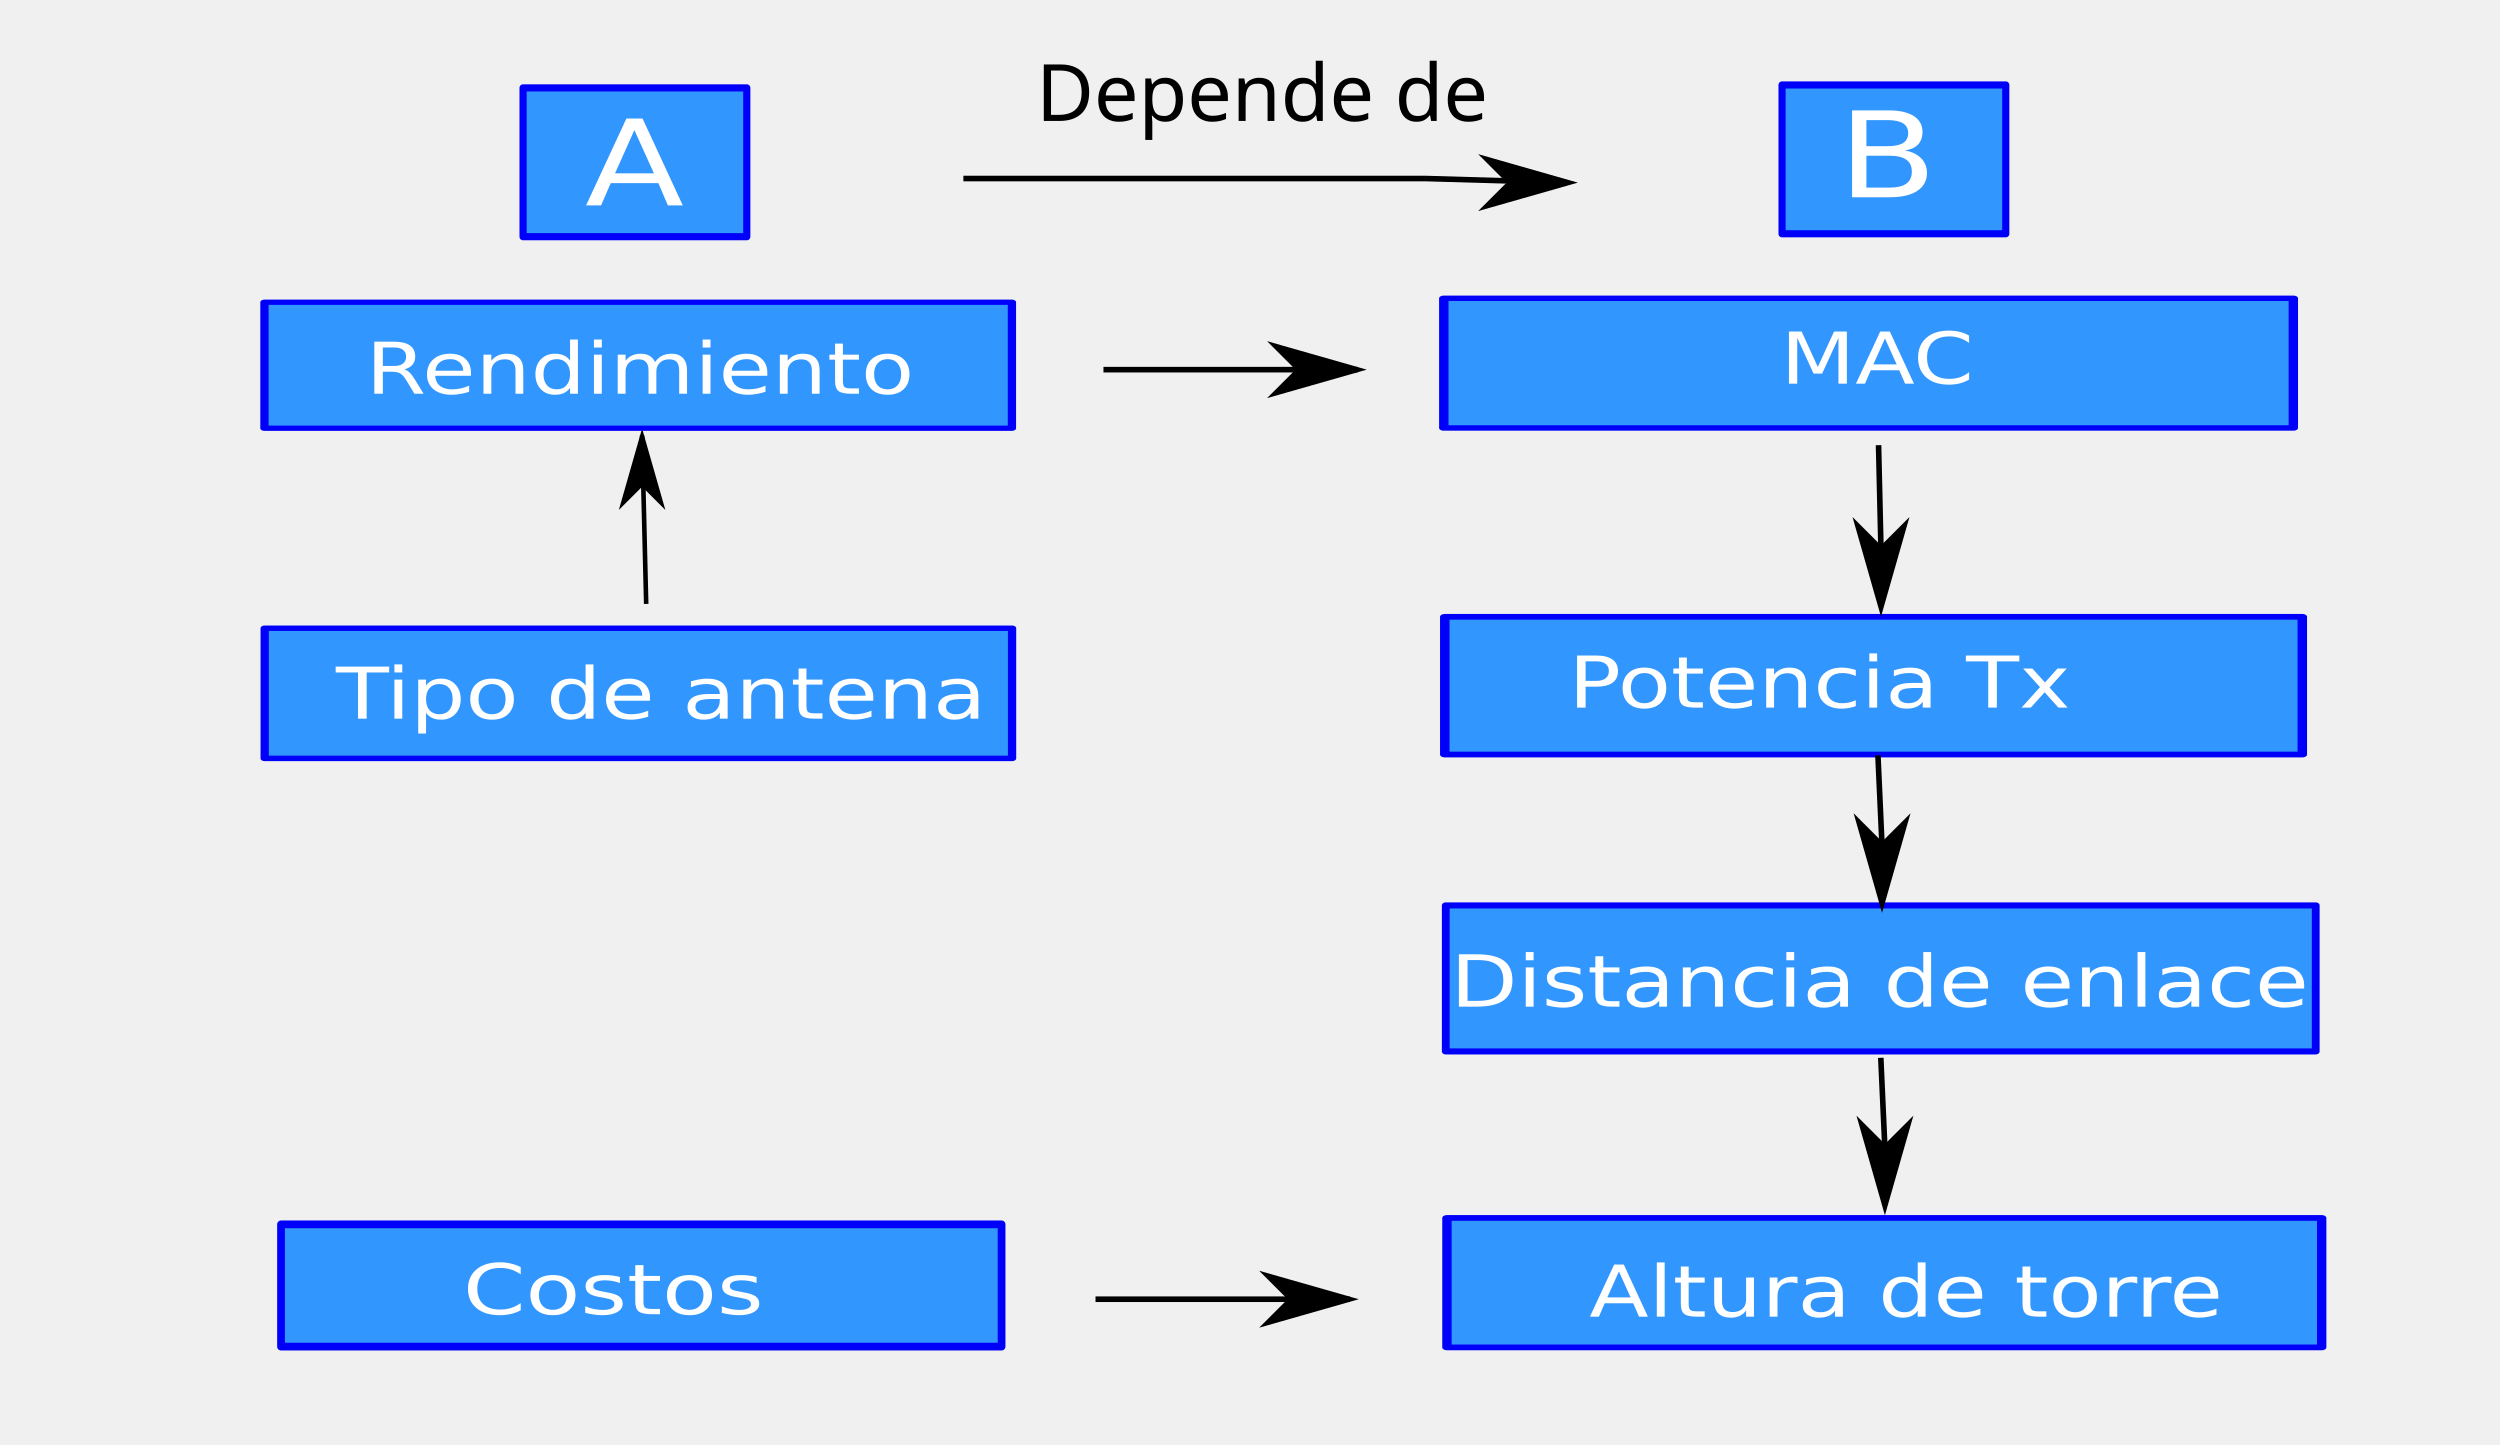
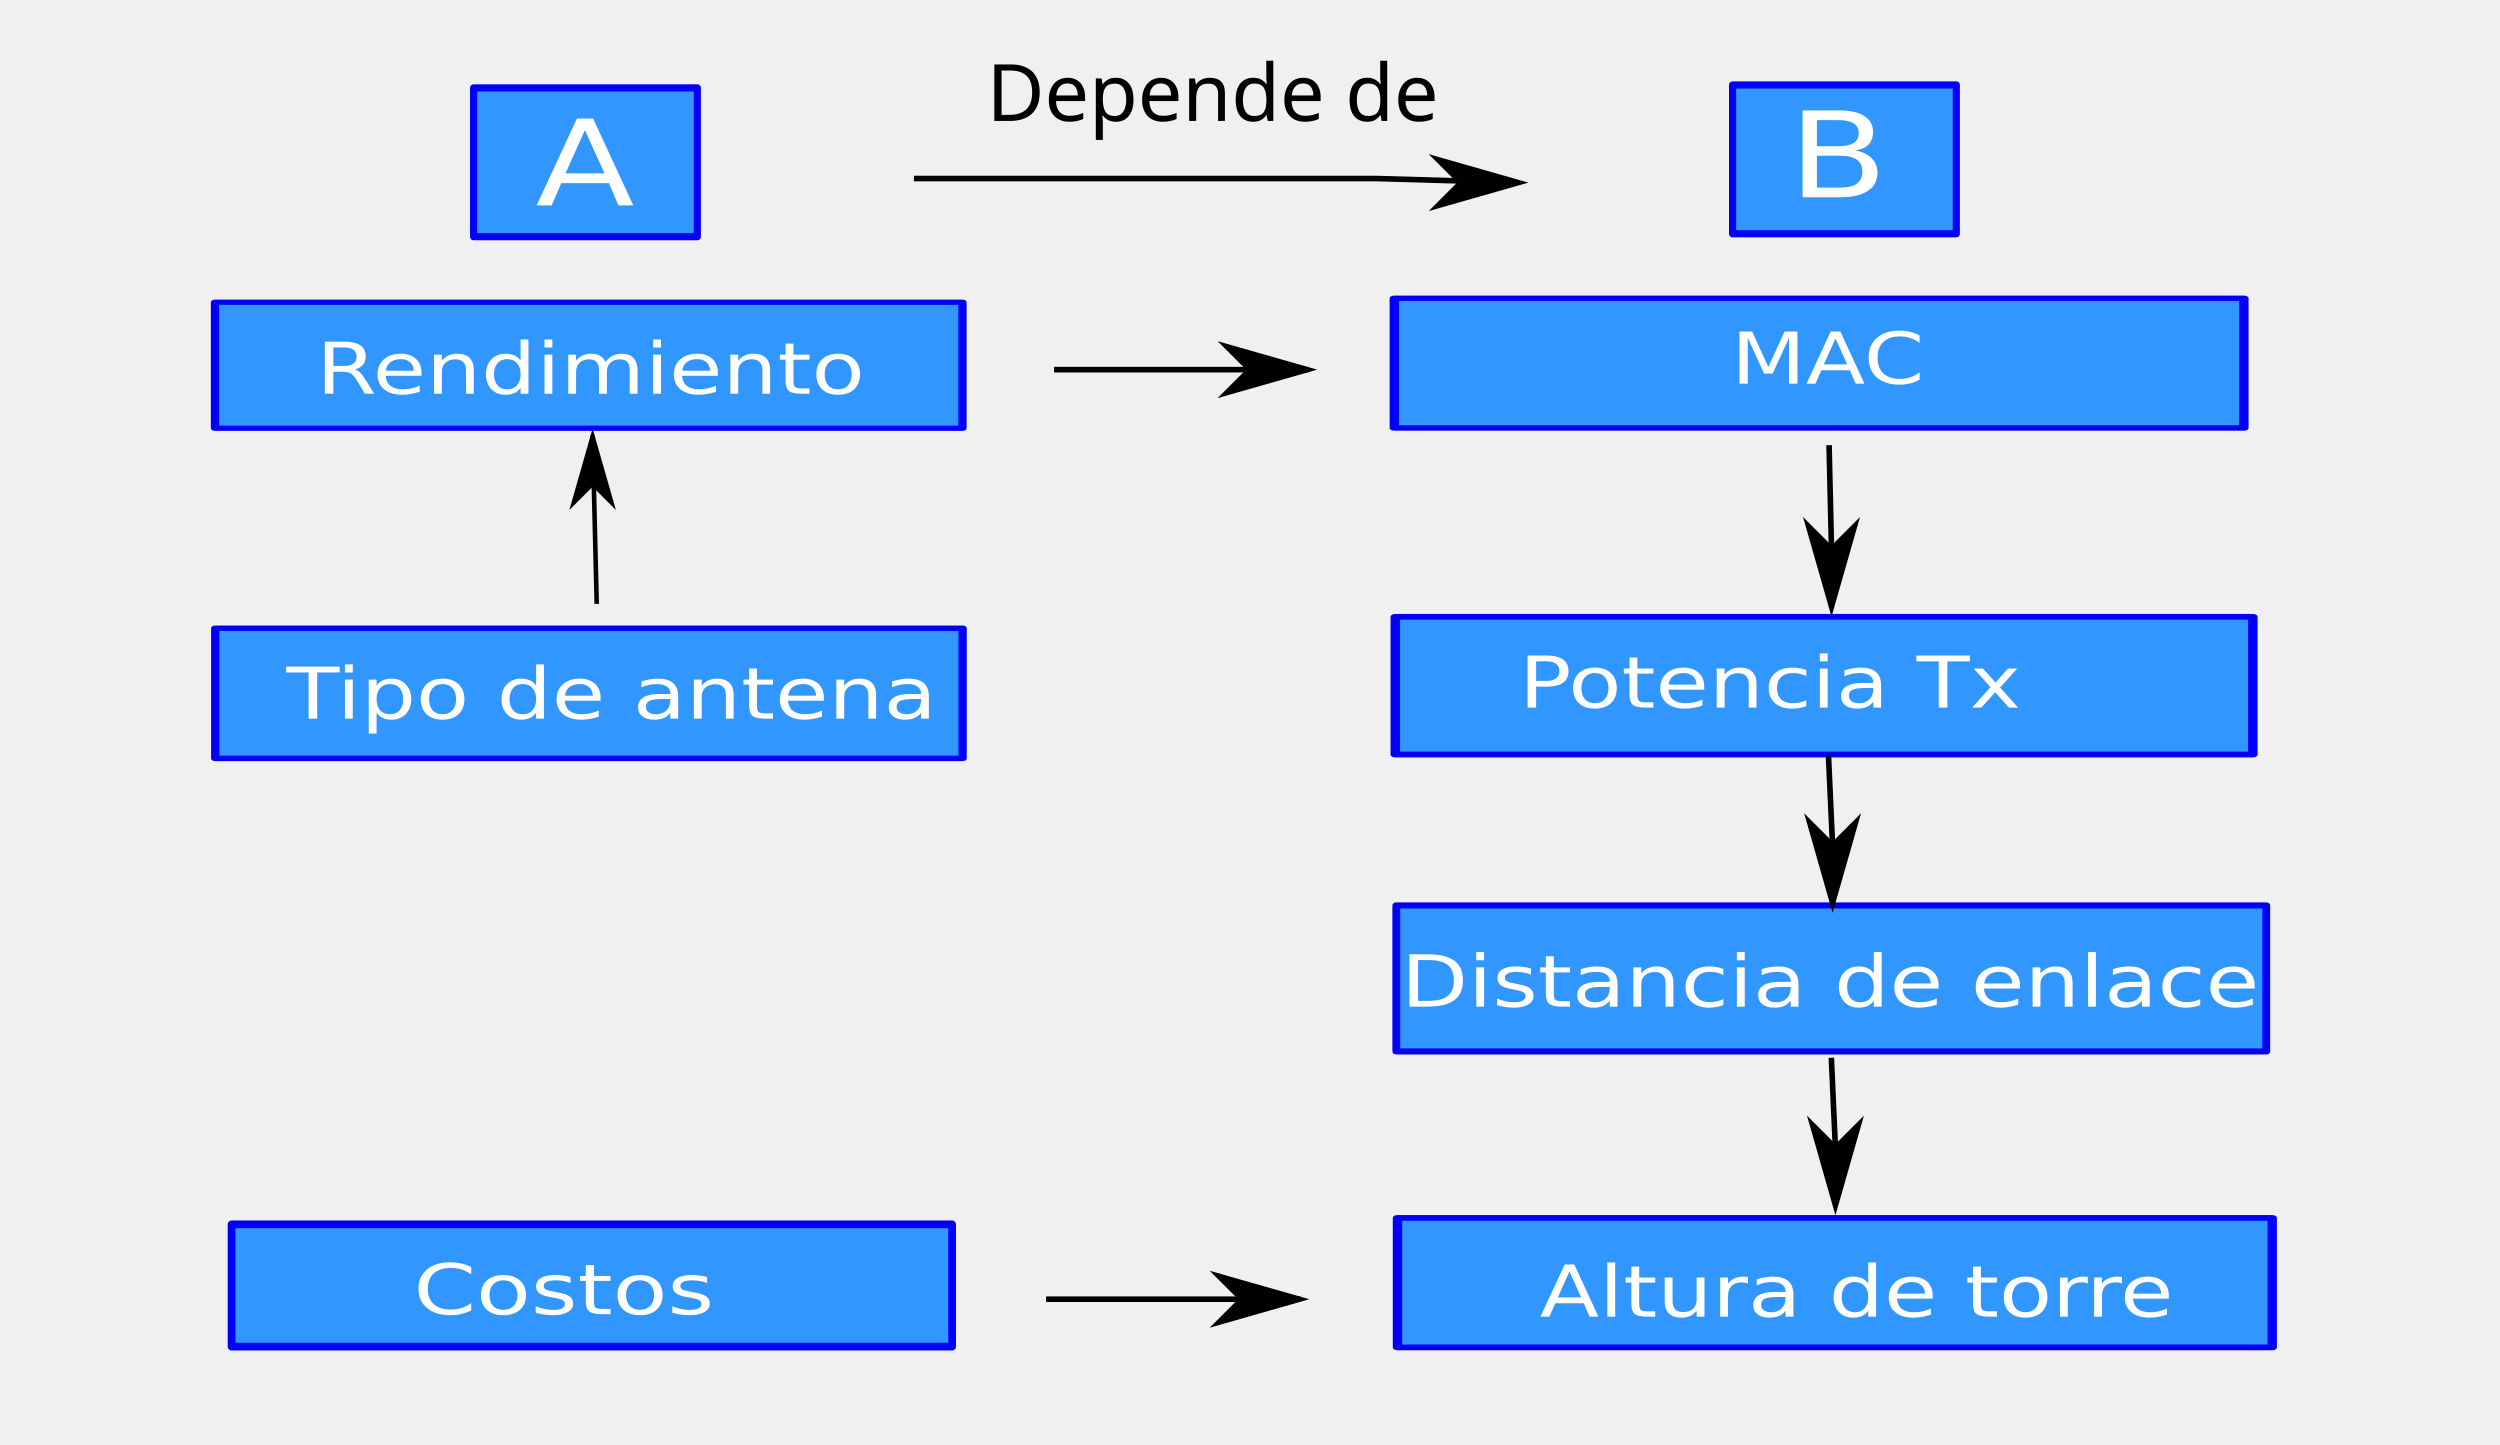
<svg xmlns="http://www.w3.org/2000/svg" version="1.1" id="svg2" xml:space="preserve" width="505.359" height="292.086" viewBox="0 0 505.359 292.086">
  <defs id="defs6" />
  <g id="g10" transform="matrix(1.333333,0,0,1.333333,0,1.0635496e-5)">
    <g id="g12">
-       <g id="g14" transform="translate(46.5,-15)">
+       <g id="g14" transform="translate(39,-15)">
        <path d="M 51.467,106.558 50.844,81.016 v 0.304" style="fill:none;stroke:#000000;stroke-width:0.695;stroke-linecap:butt;stroke-linejoin:miter;stroke-miterlimit:4;stroke-dasharray:none;stroke-opacity:1" id="path16" />
      </g>
-       <g id="g18" transform="rotate(90,30.75,15.75)">
+       <g id="g18" transform="rotate(90,27,12)">
        <path d="m 88.27,-50.844 2.777,-2.781 -9.727,2.781 9.727,2.778 z" style="fill:#000000;fill-opacity:1;fill-rule:evenodd;stroke:#000000;stroke-width:0.741;stroke-linecap:butt;stroke-linejoin:miter;stroke-miterlimit:4;stroke-dasharray:none;stroke-opacity:1" id="path20" />
      </g>
-       <g id="g30" transform="matrix(1.002242,0,0,0.6347141,38.87053,14.7616)">
+       <g id="g30" transform="matrix(1.002242,0,0,0.6347141,31.37053,14.7616)">
        <path d="m 1.219,48.938 h 113.07 v 30.09 H 1.219 Z" style="fill:#3296ff;fill-opacity:1;fill-rule:nonzero;stroke:#0000fa;stroke-width:1.253;stroke-linecap:round;stroke-linejoin:round;stroke-miterlimit:4;stroke-dasharray:none;stroke-opacity:1" id="path32" />
      </g>
-       <g id="g34" transform="translate(-28.5,1.5)">
+       <g id="g34" transform="translate(-36,1.5)">
        <path d="m 107.801,11.824 h 33.918 v 22.562 h -33.918 z" style="fill:#3296ff;fill-opacity:1;fill-rule:nonzero;stroke:#0000fa;stroke-width:1.084;stroke-linecap:round;stroke-linejoin:round;stroke-miterlimit:4;stroke-dasharray:none;stroke-opacity:1" id="path36" />
      </g>
-       <g id="g38" transform="translate(37.5)">
+       <g id="g38" transform="translate(30)">
        <path d="M 232.672,12.879 H 266.59 V 35.441 H 232.672 Z" style="fill:#3296ff;fill-opacity:1;fill-rule:nonzero;stroke:#0000fa;stroke-width:1.084;stroke-linecap:round;stroke-linejoin:round;stroke-miterlimit:4;stroke-dasharray:none;stroke-opacity:1" id="path40" />
      </g>
-       <text transform="scale(1.102248,0.9072372)" style="font-variant:normal;font-weight:normal;font-size:19.902px;font-family:'DejaVu Sans';-inkscape-font-specification:DejaVuSans;writing-mode:lr-tb;fill:#ffffff;fill-opacity:1;fill-rule:nonzero;stroke:none;stroke-width:0.907" id="text46" x="80.456" y="34.323">
-         <tspan x="80.456" y="34.323" id="tspan42" style="stroke-width:0.907">A</tspan>
-         <tspan x="157.124" y="33.722" id="tspan44" style="stroke-width:0.907" />
+       <text transform="scale(1.102248,0.9072372)" style="font-variant:normal;font-weight:normal;font-size:19.902px;font-family:'DejaVu Sans';-inkscape-font-specification:DejaVuSans;writing-mode:lr-tb;fill:#ffffff;fill-opacity:1;fill-rule:nonzero;stroke:none;stroke-width:0.907" id="text46" x="73.652" y="34.323">
+         <tspan x="73.652" y="34.323" id="tspan42" style="stroke-width:0.907">A</tspan>
+         <tspan x="150.32" y="33.722" id="tspan44" style="stroke-width:0.907" />
      </text>
-       <text transform="scale(1.102248,0.9072372)" style="font-variant:normal;font-weight:normal;font-size:11.941px;font-family:'DejaVu Sans';-inkscape-font-specification:DejaVuSans;writing-mode:lr-tb;fill:#ffffff;fill-opacity:1;fill-rule:nonzero;stroke:none;stroke-width:0.907" id="text50" x="50.313" y="65.796">
-         <tspan x="50.313 58.075 65.419 72.977 80.548 83.856 95.487 98.794 106.138 113.697 118.378" y="65.796" id="tspan48" style="stroke-width:0.907">Rendimiento</tspan>
+       <text transform="scale(1.102248,0.9072372)" style="font-variant:normal;font-weight:normal;font-size:11.941px;font-family:'DejaVu Sans';-inkscape-font-specification:DejaVuSans;writing-mode:lr-tb;fill:#ffffff;fill-opacity:1;fill-rule:nonzero;stroke:none;stroke-width:0.907" id="text50" x="43.509" y="65.796">
+         <tspan x="43.509 51.27 58.614 66.173 73.744 77.052 88.682 91.99 99.334 106.893 111.574" y="65.796" id="tspan48" style="stroke-width:0.907">Rendimiento</tspan>
      </text>
-       <g id="g52" transform="matrix(1.149771,0,0,0.6937111,-58.66983,59.62526)">
+       <g id="g52" transform="matrix(1.149771,0,0,0.6937111,-66.16983,59.62526)">
        <path d="m 241.535,48.855 h 113.07 v 30.094 h -113.07 z" style="fill:#3296ff;fill-opacity:1;fill-rule:nonzero;stroke:#0000fa;stroke-width:1.253;stroke-linecap:round;stroke-linejoin:round;stroke-miterlimit:4;stroke-dasharray:none;stroke-opacity:1" id="path54" />
      </g>
-       <text transform="scale(1.102248,0.9072372)" style="font-variant:normal;font-weight:normal;font-size:11.941px;font-family:'DejaVu Sans';-inkscape-font-specification:DejaVuSans;writing-mode:lr-tb;fill:#ffffff;fill-opacity:1;fill-rule:nonzero;stroke:none;stroke-width:0.907" id="text58" x="215.745" y="118.247">
-         <tspan x="215.745 222.528 229.824 234.505 241.849 249.408 255.964 259.271 266.58 270.401 277.685" y="118.247" id="tspan56" style="stroke-width:0.907">Potencia Tx</tspan>
+       <text transform="scale(1.102248,0.9072372)" style="font-variant:normal;font-weight:normal;font-size:11.941px;font-family:'DejaVu Sans';-inkscape-font-specification:DejaVuSans;writing-mode:lr-tb;fill:#ffffff;fill-opacity:1;fill-rule:nonzero;stroke:none;stroke-width:0.907" id="text58" x="208.941" y="118.247">
+         <tspan x="208.941 215.724 223.02 227.701 235.045 242.604 249.159 252.467 259.775 263.596 270.881" y="118.247" id="tspan56" style="stroke-width:0.907">Potencia Tx</tspan>
      </text>
-       <text transform="scale(1.102248,0.9072372)" style="font-variant:normal;font-weight:normal;font-size:11.941px;font-family:'DejaVu Sans';-inkscape-font-specification:DejaVuSans;writing-mode:lr-tb;fill:#ffffff;fill-opacity:1;fill-rule:nonzero;stroke:none;stroke-width:0.907" id="text66" x="236.124" y="71.761">
-         <tspan x="236.124 246.417 254.37" y="71.761" id="tspan64" style="stroke-width:0.907">MAC</tspan>
+       <text transform="scale(1.102248,0.9072372)" style="font-variant:normal;font-weight:normal;font-size:11.941px;font-family:'DejaVu Sans';-inkscape-font-specification:DejaVuSans;writing-mode:lr-tb;fill:#ffffff;fill-opacity:1;fill-rule:nonzero;stroke:none;stroke-width:0.907" id="text66" x="229.32" y="71.761">
+         <tspan x="229.32 239.613 247.566" y="71.761" id="tspan64" style="stroke-width:0.907">MAC</tspan>
      </text>
-       <g id="g68" transform="matrix(1.002098,0,0,0.6557353,39.50344,16.91)">
+       <g id="g68" transform="matrix(1.002098,0,0,0.6557353,32.00344,16.91)">
        <path d="m 0.625,119.461 h 113.07 v 30.094 H 0.625 Z" style="fill:#3296ff;fill-opacity:1;fill-rule:nonzero;stroke:#0000fa;stroke-width:1.253;stroke-linecap:round;stroke-linejoin:round;stroke-miterlimit:4;stroke-dasharray:none;stroke-opacity:1" id="path70" />
      </g>
-       <text transform="scale(1.102248,0.9072372)" style="font-variant:normal;font-weight:normal;font-size:11.941px;font-family:'DejaVu Sans';-inkscape-font-specification:DejaVuSans;writing-mode:lr-tb;fill:#ffffff;fill-opacity:1;fill-rule:nonzero;stroke:none;stroke-width:0.907" id="text74" x="46.198" y="120.096">
-         <tspan x="46.198 53.112 56.42 63.991 71.287 75.072 82.643 89.987 93.772 101.08 108.639 113.32 120.664 128.259" y="120.096" id="tspan72" style="stroke-width:0.907">Tipo de antena</tspan>
+       <text transform="scale(1.102248,0.9072372)" style="font-variant:normal;font-weight:normal;font-size:11.941px;font-family:'DejaVu Sans';-inkscape-font-specification:DejaVuSans;writing-mode:lr-tb;fill:#ffffff;fill-opacity:1;fill-rule:nonzero;stroke:none;stroke-width:0.907" id="text74" x="39.394" y="120.096">
+         <tspan x="39.394 46.308 49.616 57.186 64.483 68.268 75.839 83.183 86.968 94.276 101.835 106.516 113.86 121.454" y="120.096" id="tspan72" style="stroke-width:0.907">Tipo de antena</tspan>
      </text>
-       <g id="g76" transform="matrix(0.9436693,0,0,0.7370869,-5.998292,47.95941)">
+       <g id="g76" transform="matrix(0.9436693,0,0,0.7370869,-13.49829,47.95941)">
        <path d="m 238.629,121.164 h 139.766 v 30.031 H 238.629 Z" style="fill:#3296ff;fill-opacity:1;fill-rule:nonzero;stroke:#0000fa;stroke-width:1.253;stroke-linecap:round;stroke-linejoin:round;stroke-miterlimit:4;stroke-dasharray:none;stroke-opacity:1" id="path78" />
      </g>
-       <text transform="scale(1.102248,0.9072372)" style="font-variant:normal;font-weight:normal;font-size:11.941px;font-family:'DejaVu Sans';-inkscape-font-specification:DejaVuSans;writing-mode:lr-tb;fill:#ffffff;fill-opacity:1;fill-rule:nonzero;stroke:none;stroke-width:0.907" id="text82" x="199.491" y="168.22">
-         <tspan x="199.491 208.686 211.994 218.203 222.884 230.192 237.751 244.307 247.614 254.922 258.744 266.314 273.658 277.444 284.788 292.346 295.654 302.962 309.518" y="168.22" id="tspan80" style="stroke-width:0.907;font-size:12px">Distancia de enlace</tspan>
+       <text transform="scale(1.102248,0.9072372)" style="font-variant:normal;font-weight:normal;font-size:11.941px;font-family:'DejaVu Sans';-inkscape-font-specification:DejaVuSans;writing-mode:lr-tb;fill:#ffffff;fill-opacity:1;fill-rule:nonzero;stroke:none;stroke-width:0.907" id="text82" x="192.687" y="168.22">
+         <tspan x="192.687 201.882 205.189 211.399 216.08 223.388 230.947 237.502 240.81 248.118 251.939 259.51 266.854 270.639 277.983 285.542 288.85 296.158 302.714" y="168.22" id="tspan80" style="font-size:12px;stroke-width:0.907">Distancia de enlace</tspan>
      </text>
-       <g id="g84" transform="matrix(1.204253,0,0,0.7333279,-72.6138,46.93309)">
+       <g id="g84" transform="matrix(1.204253,0,0,0.7333279,-80.1138,46.93309)">
        <path d="m 242.46,187.798 h 110.122 v 26.761 H 242.46 Z" style="fill:#3296ff;fill-opacity:1;fill-rule:nonzero;stroke:#0000fa;stroke-width:1.181;stroke-linecap:round;stroke-linejoin:round;stroke-miterlimit:4;stroke-dasharray:none;stroke-opacity:1" id="path86" />
      </g>
-       <text transform="scale(1.102248,0.9072372)" style="font-variant:normal;font-weight:normal;font-size:11.941px;font-family:'DejaVu Sans';-inkscape-font-specification:DejaVuSans;writing-mode:lr-tb;fill:#ffffff;fill-opacity:1;fill-rule:nonzero;stroke:none;stroke-width:0.907" id="text90" x="218.592" y="220.025">
-         <tspan x="218.592 226.76 230.067 234.748 242.307 247.215 254.523 258.309 265.879 273.223 277.045 281.726 289.022 293.726 298.396" y="220.025" id="tspan88" style="stroke-width:0.907">Altura de torre</tspan>
+       <text transform="scale(1.102248,0.9072372)" style="font-variant:normal;font-weight:normal;font-size:11.941px;font-family:'DejaVu Sans';-inkscape-font-specification:DejaVuSans;writing-mode:lr-tb;fill:#ffffff;fill-opacity:1;fill-rule:nonzero;stroke:none;stroke-width:0.907" id="text90" x="211.788" y="220.025">
+         <tspan x="211.788 219.956 223.263 227.944 235.503 240.411 247.719 251.504 259.075 266.419 270.24 274.921 282.217 286.922 291.591" y="220.025" id="tspan88" style="stroke-width:0.907">Altura de torre</tspan>
      </text>
-       <g id="g92" transform="translate(-44.88384,-7.48064)">
+       <g id="g92" transform="translate(-52.38384,-7.48064)">
        <path d="M 87.49,193.102 H 196.73 v 18.535 H 87.49 Z" style="fill:#3296ff;fill-opacity:1;fill-rule:nonzero;stroke:#0000fa;stroke-width:1.171;stroke-linecap:round;stroke-linejoin:round;stroke-miterlimit:4;stroke-dasharray:none;stroke-opacity:1" id="path94" />
      </g>
-       <text transform="scale(1.131626,0.8836842)" style="font-variant:normal;font-weight:normal;font-size:15.053px;font-family:'DejaVu Sans';-inkscape-font-specification:DejaVuSans;writing-mode:lr-tb;fill:#ffffff;fill-opacity:1;fill-rule:nonzero;stroke:none;stroke-width:0.884" id="text98" x="62.027" y="225.471">
-         <tspan x="62.027 72.534 81.732 89.559 95.46 104.657" y="225.471" id="tspan96" style="stroke-width:0.884;font-size:12px">Costos</tspan>
+       <text transform="scale(1.131626,0.8836842)" style="font-variant:normal;font-weight:normal;font-size:15.053px;font-family:'DejaVu Sans';-inkscape-font-specification:DejaVuSans;writing-mode:lr-tb;fill:#ffffff;fill-opacity:1;fill-rule:nonzero;stroke:none;stroke-width:0.884" id="text98" x="55.4" y="225.471">
+         <tspan x="55.4 65.907 75.104 82.932 88.832 98.03" y="225.471" id="tspan96" style="font-size:12px;stroke-width:0.884">Costos</tspan>
      </text>
-       <g id="g100" transform="translate(-20.63062,-13.61693)">
+       <g id="g100" transform="translate(-28.13062,-13.61693)">
        <path d="m 305.433,81.11 0.37,15.849 1.5,1.5" style="fill:none;stroke:#000000;stroke-width:0.85;stroke-linecap:butt;stroke-linejoin:miter;stroke-miterlimit:4;stroke-dasharray:none;stroke-opacity:1" id="path102" />
      </g>
-       <g id="g104" transform="rotate(-90,-24.34596,-2.838734)">
+       <g id="g104" transform="rotate(-90,-28.09596,0.911266)">
        <path d="m -110.527,306.68 3.402,-3.403 -11.906,3.403 11.906,3.402 z" style="fill:#000000;fill-opacity:1;fill-rule:evenodd;stroke:#000000;stroke-width:0.907;stroke-linecap:butt;stroke-linejoin:miter;stroke-miterlimit:4;stroke-dasharray:none;stroke-opacity:1" id="path106" />
      </g>
-       <g id="g108" transform="translate(-11.84435,9.3508)">
+       <g id="g108" transform="translate(-19.34435,9.3508)">
        <path d="m 296.988,151.02 0.623,13.726 v 0" style="fill:none;stroke:#000000;stroke-width:0.85;stroke-linecap:butt;stroke-linejoin:miter;stroke-miterlimit:4;stroke-dasharray:none;stroke-opacity:1" id="path110" />
      </g>
-       <g id="g112" transform="rotate(-90,-7.280655,3.940306)">
+       <g id="g112" transform="rotate(-90,-11.03065,7.690306)">
        <path d="m -177.437,296.988 3.398,-3.398 -11.902,3.398 11.902,3.403 z" style="fill:#000000;fill-opacity:1;fill-rule:evenodd;stroke:#000000;stroke-width:0.907;stroke-linecap:butt;stroke-linejoin:miter;stroke-miterlimit:4;stroke-dasharray:none;stroke-opacity:1" id="path114" />
      </g>
-       <g id="g116" transform="translate(55.5)">
+       <g id="g116" transform="translate(48)">
        <path d="m 111.793,56.043 h 38.562 -0.296" style="fill:none;stroke:#000000;stroke-width:0.85;stroke-linecap:butt;stroke-linejoin:miter;stroke-miterlimit:4;stroke-dasharray:none;stroke-opacity:1" id="path118" />
      </g>
-       <g id="g120" transform="rotate(180,27.75,0)">
+       <g id="g120" transform="rotate(180,24,0)">
        <path d="m -141.555,-56.043 3.403,-3.398 -11.907,3.398 11.907,3.402 z" style="fill:#000000;fill-opacity:1;fill-rule:evenodd;stroke:#000000;stroke-width:0.907;stroke-linecap:butt;stroke-linejoin:miter;stroke-miterlimit:4;stroke-dasharray:none;stroke-opacity:1" id="path122" />
      </g>
-       <g id="g124" transform="translate(-22.65643,-5.863707)">
+       <g id="g124" transform="translate(-30.15643,-5.863707)">
        <path d="m 188.746,202.836 h 30.745 7.821 -0.3" style="fill:none;stroke:#000000;stroke-width:0.85;stroke-linecap:butt;stroke-linejoin:miter;stroke-miterlimit:4;stroke-dasharray:none;stroke-opacity:1" id="path126" />
      </g>
-       <g id="g128" transform="rotate(180,-11.32821,-2.931853)">
+       <g id="g128" transform="rotate(180,-15.07821,-2.931853)">
        <path d="m -218.508,-202.836 3.399,-3.402 -11.903,3.402 11.903,3.399 z" style="fill:#000000;fill-opacity:1;fill-rule:evenodd;stroke:#000000;stroke-width:0.907;stroke-linecap:butt;stroke-linejoin:miter;stroke-miterlimit:4;stroke-dasharray:none;stroke-opacity:1" id="path130" />
      </g>
      <g id="g140" transform="translate(-279.2772,-113.4564)" />
      <g id="g144" transform="rotate(90,-82.91043,-196.3668)" />
      <g id="g148" transform="translate(-279.2772,-113.4564)" />
-       <text transform="scale(1.102248,0.9072372)" style="font-variant:normal;font-weight:normal;font-size:19.902px;font-family:'DejaVu Sans';-inkscape-font-specification:DejaVuSans;writing-mode:lr-tb;fill:#ffffff;fill-opacity:1;fill-rule:nonzero;stroke:none;stroke-width:0.907" id="text46-3" x="252.789" y="32.96">B</text>
-       <g id="g116-5" transform="translate(56.00442,-37.35575)">
+       <text transform="scale(1.102248,0.9072372)" style="font-variant:normal;font-weight:normal;font-size:19.902px;font-family:'DejaVu Sans';-inkscape-font-specification:DejaVuSans;writing-mode:lr-tb;fill:#ffffff;fill-opacity:1;fill-rule:nonzero;stroke:none;stroke-width:0.907" id="text46-3" x="245.985" y="32.96">B</text>
+       <g id="g116-5" transform="translate(48.50442,-37.35575)">
        <path d="M 90.052,64.42 H 160.036 L 181.559,65.043" style="fill:none;stroke:#000000;stroke-width:0.85;stroke-linecap:butt;stroke-linejoin:miter;stroke-miterlimit:4;stroke-dasharray:none;stroke-opacity:1" id="path118-3" />
      </g>
-       <g id="g120-5" transform="rotate(180,28.00221,-18.67787)">
+       <g id="g120-5" transform="rotate(180,24.25221,-18.67787)">
        <path d="m -173.055,-65.043 3.403,-3.398 -11.907,3.398 11.907,3.402 z" style="fill:#000000;fill-opacity:1;fill-rule:evenodd;stroke:#000000;stroke-width:0.907;stroke-linecap:butt;stroke-linejoin:miter;stroke-miterlimit:4;stroke-dasharray:none;stroke-opacity:1" id="path122-6" />
      </g>
-       <g id="g30-2" transform="matrix(1.139063,0,0,0.6534966,217.5028,13.24302)">
+       <g id="g30-2" transform="matrix(1.139063,0,0,0.6534966,210.0028,13.24302)">
        <path d="m 1.219,48.938 h 113.07 v 30.09 H 1.219 Z" style="fill:#3296ff;fill-opacity:1;fill-rule:nonzero;stroke:#0000fa;stroke-width:1.253;stroke-linecap:round;stroke-linejoin:round;stroke-miterlimit:4;stroke-dasharray:none;stroke-opacity:1" id="path32-9" />
      </g>
    </g>
-     <path d="m 284.71,114.523 0.623,13.726 v 0" style="fill:none;stroke:#000000;stroke-width:0.85;stroke-linecap:butt;stroke-linejoin:miter;stroke-miterlimit:4;stroke-dasharray:none;stroke-opacity:1" id="path110-1" />
-     <path d="m 285.333,128.249 -3.398,-3.398 3.398,11.902 3.403,-11.902 z" style="fill:#000000;fill-opacity:1;fill-rule:evenodd;stroke:#000000;stroke-width:0.907;stroke-linecap:butt;stroke-linejoin:miter;stroke-miterlimit:4;stroke-dasharray:none;stroke-opacity:1" id="path114-2" />
+     <path d="m 277.21,114.523 0.623,13.726 v 0" style="fill:none;stroke:#000000;stroke-width:0.85;stroke-linecap:butt;stroke-linejoin:miter;stroke-miterlimit:4;stroke-dasharray:none;stroke-opacity:1" id="path110-1" />
+     <path d="m 277.833,128.249 -3.398,-3.398 3.398,11.902 3.403,-11.902 z" style="fill:#000000;fill-opacity:1;fill-rule:evenodd;stroke:#000000;stroke-width:0.907;stroke-linecap:butt;stroke-linejoin:miter;stroke-miterlimit:4;stroke-dasharray:none;stroke-opacity:1" id="path114-2" />
    <text transform="scale(1.102248,0.9072372)" style="font-variant:normal;font-weight:normal;font-size:11.941px;font-family:'DejaVu Sans';-inkscape-font-specification:DejaVuSans;writing-mode:lr-tb;fill:#ffffff;fill-opacity:1;fill-rule:nonzero;stroke:none;stroke-width:0.907" id="text50-0" x="-62.264" y="-11.07">
      <tspan x="-62.264 -54.502 -47.158 -39.6 -32.029 -28.721 -17.09 -13.783 -6.439 1.12 5.801" y="-11.07" id="tspan48-9" style="stroke-width:0.907">Rendimiento</tspan>
    </text>
-     <text transform="scale(1.102248,0.9072372)" style="font-variant:normal;font-weight:normal;font-size:11.941px;font-family:'DejaVu Sans';-inkscape-font-specification:DejaVuSans;writing-mode:lr-tb;fill:#ffffff;fill-opacity:1;fill-rule:nonzero;stroke:none;stroke-width:0.907" id="text50-3" x="244.888" y="64.106">
-       <tspan x="244.888" y="64.106" id="tspan48-6" style="stroke-width:0.907">MAC</tspan>
+     <text transform="scale(1.102248,0.9072372)" style="font-variant:normal;font-weight:normal;font-size:11.941px;font-family:'DejaVu Sans';-inkscape-font-specification:DejaVuSans;writing-mode:lr-tb;fill:#ffffff;fill-opacity:1;fill-rule:nonzero;stroke:none;stroke-width:0.907" id="text50-3" x="238.083" y="64.106">
+       <tspan x="238.083" y="64.106" id="tspan48-6" style="stroke-width:0.907">MAC</tspan>
    </text>
-     <text xml:space="preserve" style="font-style:normal;font-variant:normal;font-weight:normal;font-stretch:normal;font-size:12px;line-height:1.25;font-family:sans-serif;-inkscape-font-specification:'sans-serif, Normal';font-variant-ligatures:normal;font-variant-caps:normal;font-variant-numeric:normal;font-feature-settings:normal;text-align:start;letter-spacing:0px;word-spacing:0px;writing-mode:lr-tb;text-anchor:start;fill:#000000;fill-opacity:1;stroke:none;stroke-width:0.75" x="157.093" y="18.334" id="text217">
-       <tspan id="tspan215" x="157.093" y="18.334" style="font-size:12px;stroke-width:0.75">Depende de</tspan>
+     <text xml:space="preserve" style="font-style:normal;font-variant:normal;font-weight:normal;font-stretch:normal;font-size:12px;line-height:1.25;font-family:sans-serif;-inkscape-font-specification:'sans-serif, Normal';font-variant-ligatures:normal;font-variant-caps:normal;font-variant-numeric:normal;font-feature-settings:normal;text-align:start;letter-spacing:0px;word-spacing:0px;writing-mode:lr-tb;text-anchor:start;fill:#000000;fill-opacity:1;stroke:none;stroke-width:0.75" x="149.593" y="18.334" id="text217">
+       <tspan id="tspan215" x="149.593" y="18.334" style="font-size:12px;stroke-width:0.75">Depende de</tspan>
    </text>
  </g>
</svg>
